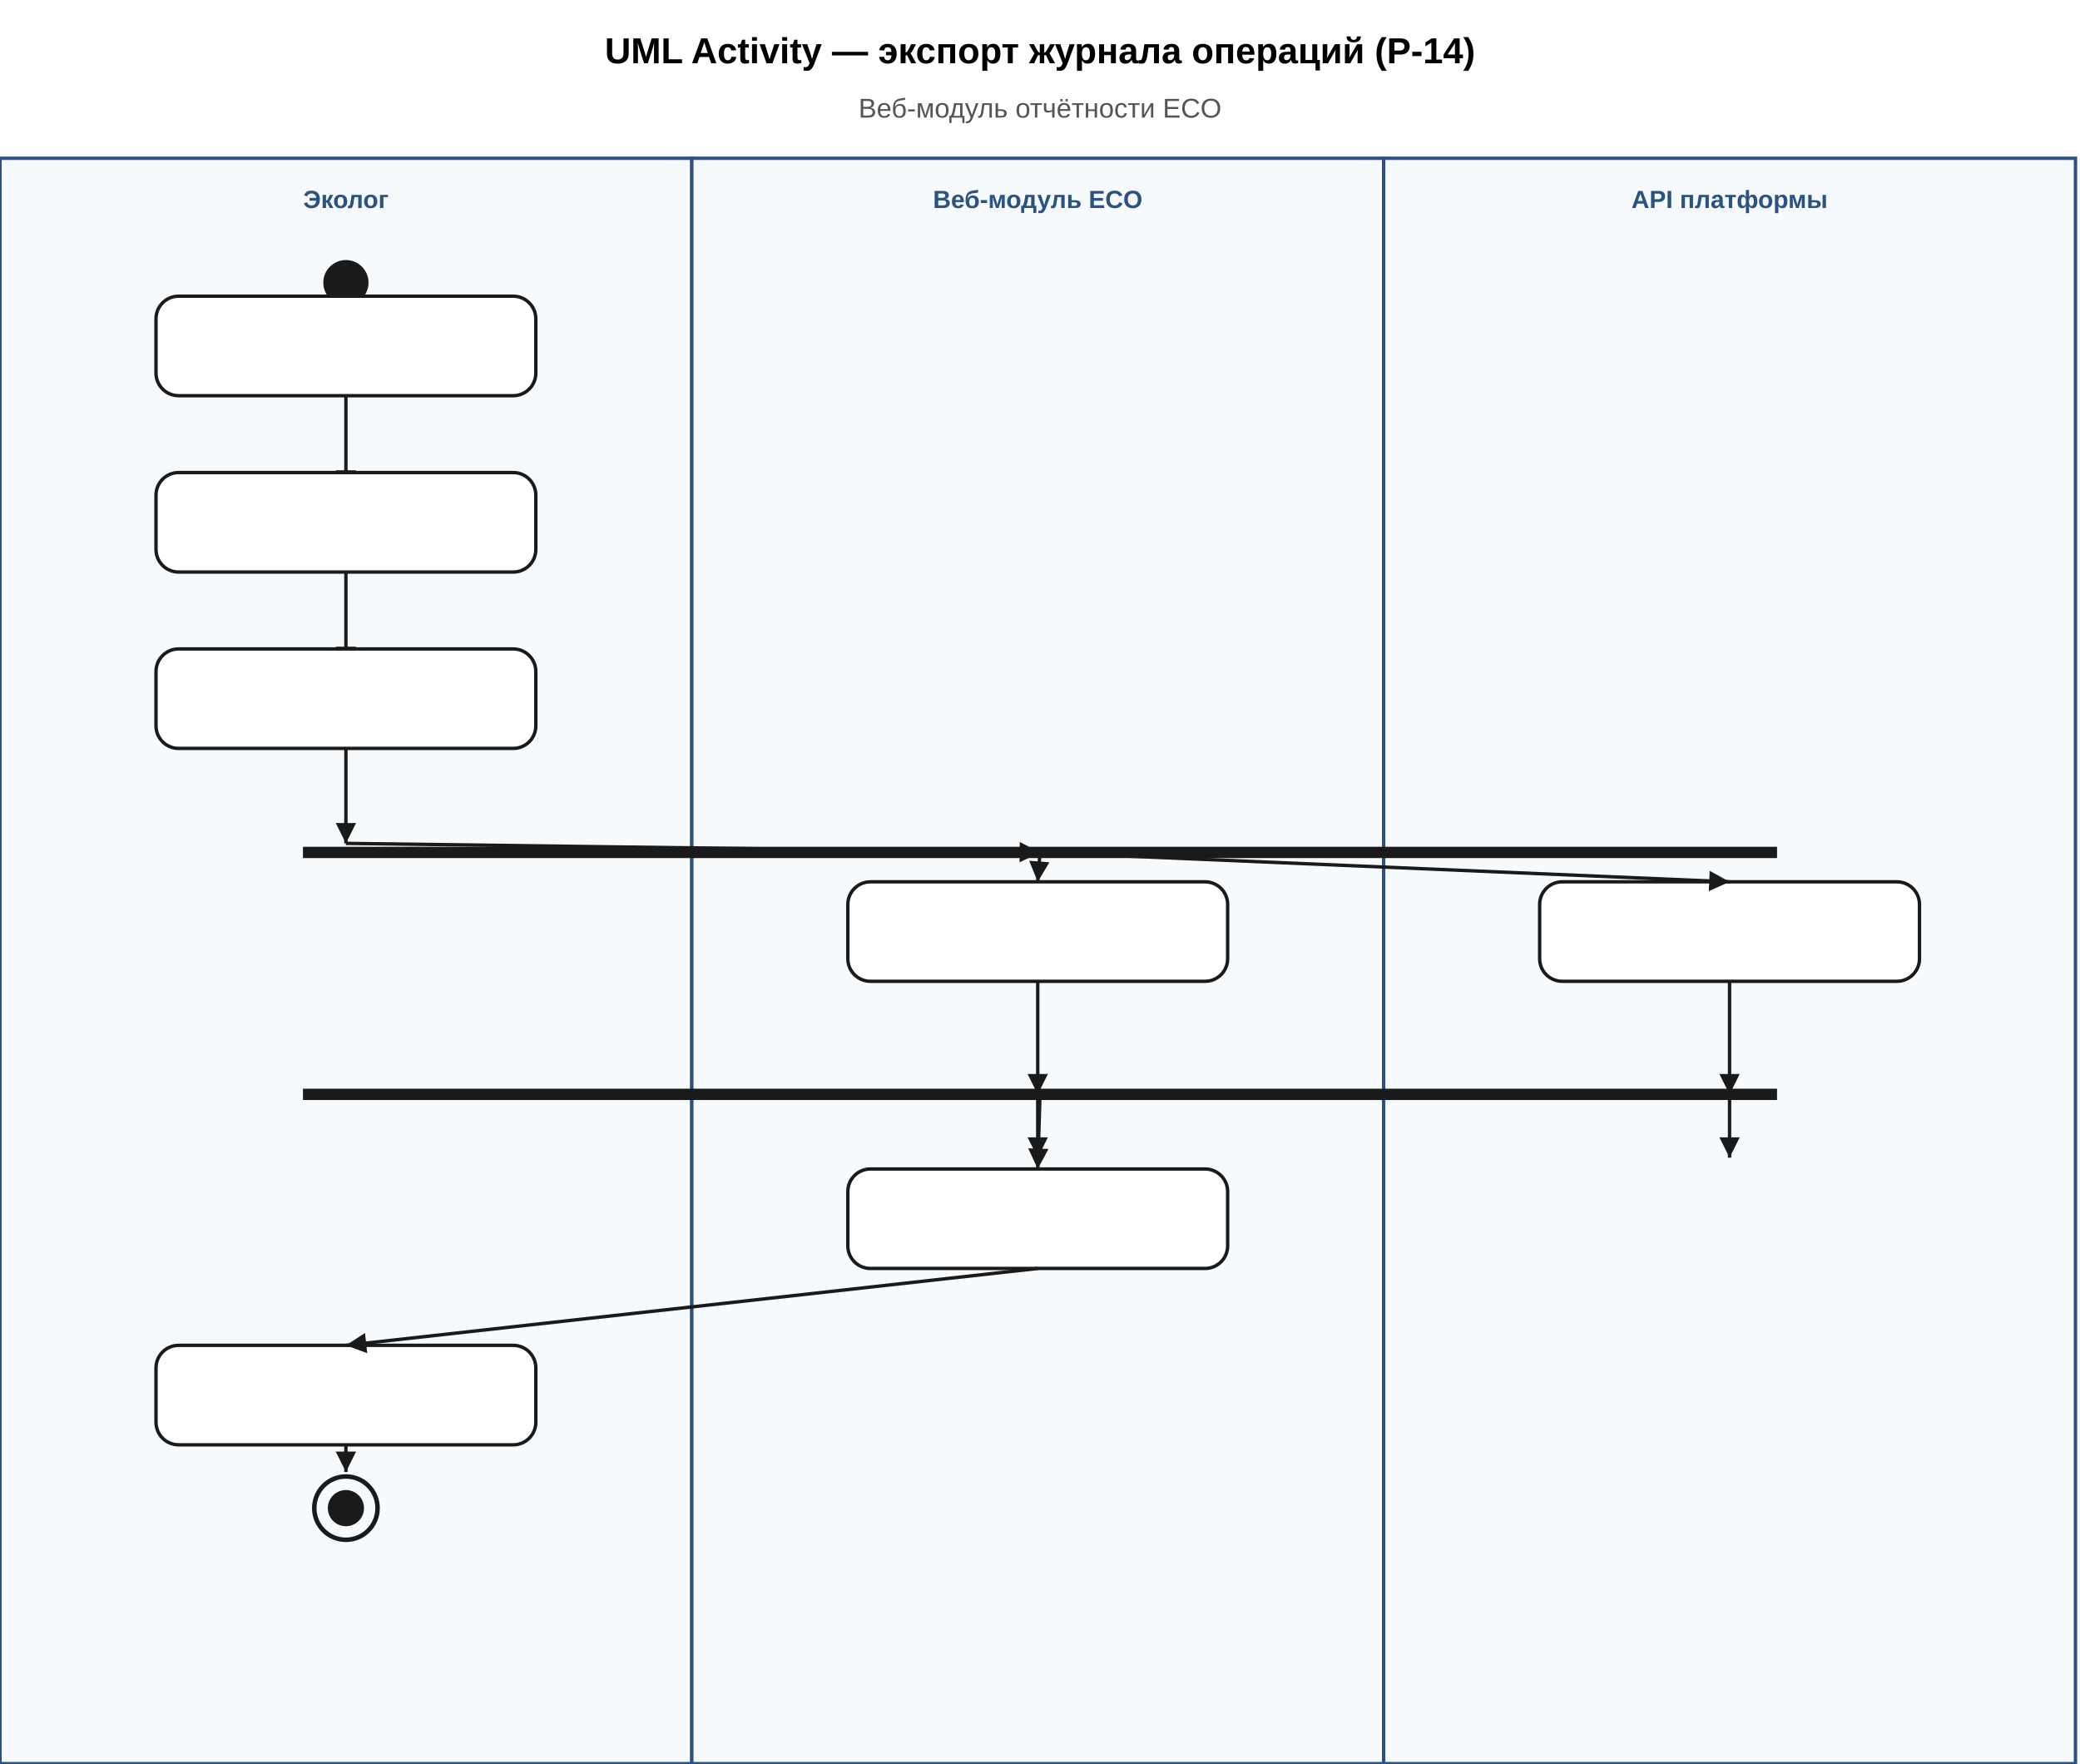
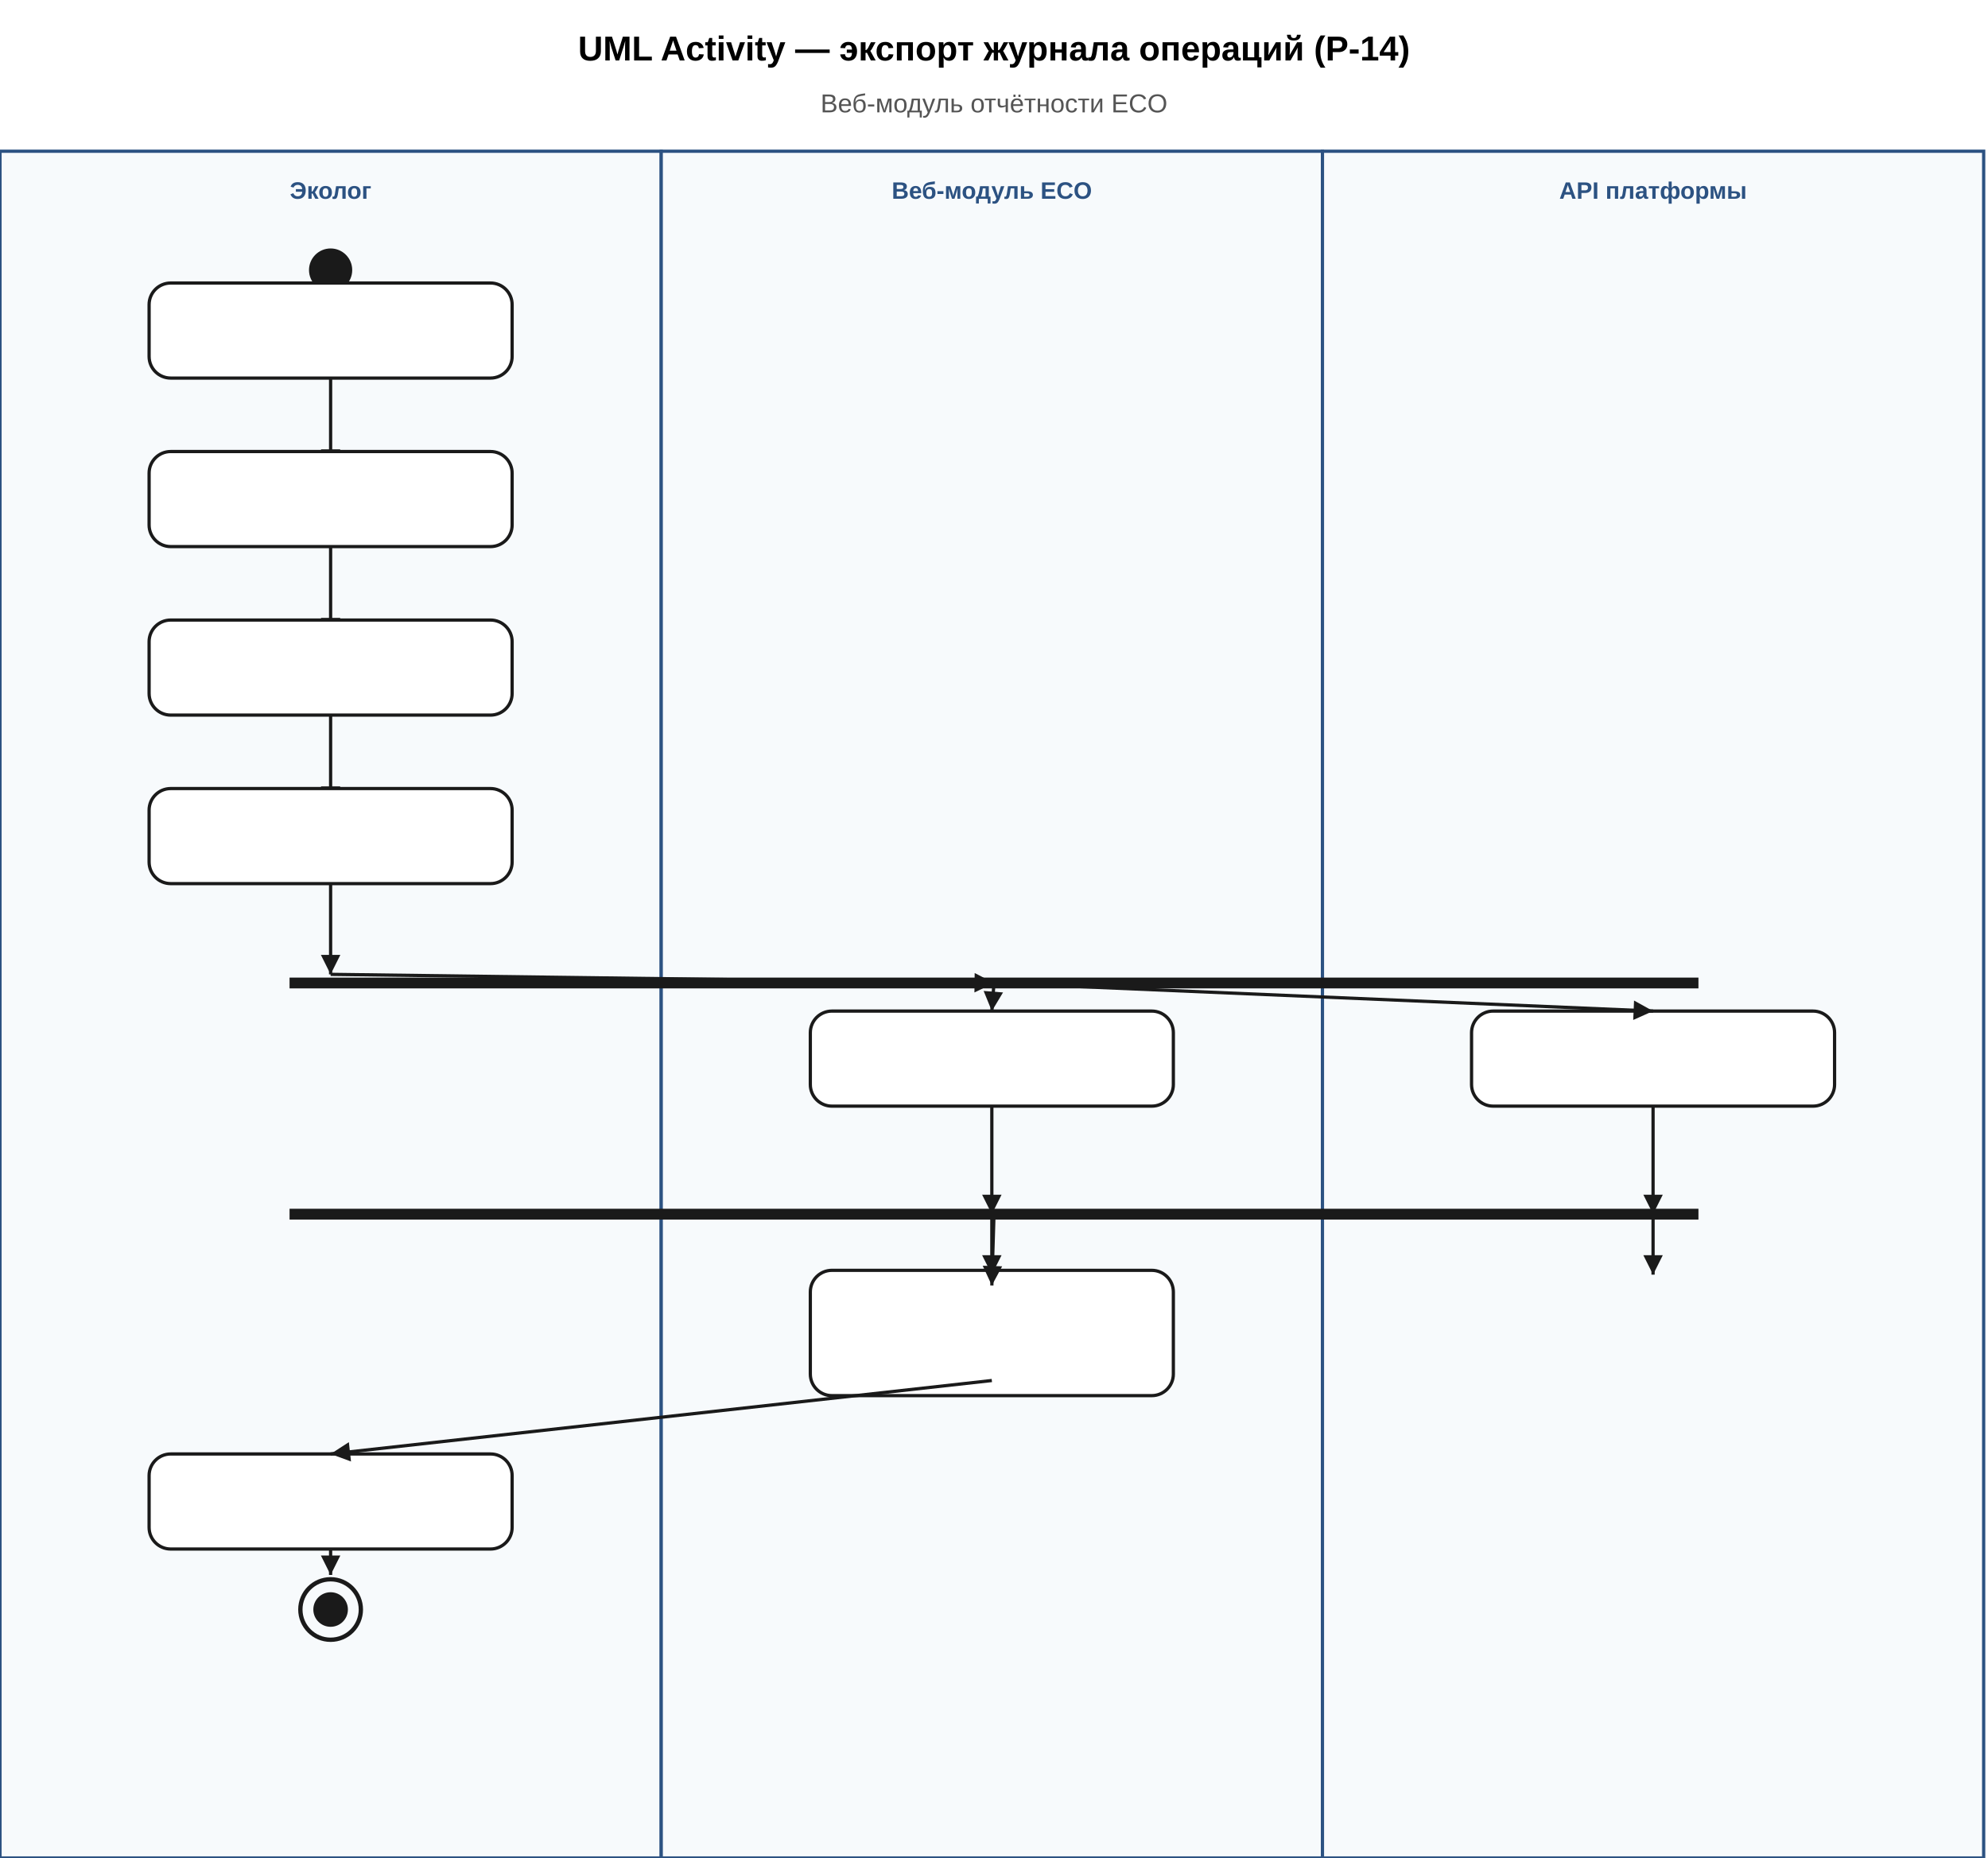
- <svg xmlns="http://www.w3.org/2000/svg" width="920" height="780" viewBox="0 0 920 780">
+ <svg xmlns="http://www.w3.org/2000/svg" width="920" height="860" viewBox="0 0 920 860">
  <rect width="100%" height="100%" fill="#fff" />
  <text x="460" y="28" text-anchor="middle" font-size="16" font-weight="600" font-family="Arial, Helvetica, sans-serif">UML Activity — экспорт журнала операций (P-14)</text>
  <text x="460" y="52" text-anchor="middle" font-size="12" fill="#555" font-family="Arial, Helvetica, sans-serif">Веб-модуль отчётности ECO</text>
  <defs>
    <marker id="arrow" markerWidth="8" markerHeight="8" refX="6" refY="3" orient="auto">
      <path d="M0,0 L6,3 L0,6 Z" fill="#1a1a1a" />
    </marker>
  </defs>
-   <rect x="0" y="70" width="306" height="710" fill="#f7fafc" stroke="#2c5282" stroke-width="1.5" />
+   <rect x="0" y="70" width="306" height="790" fill="#f7fafc" stroke="#2c5282" stroke-width="1.5" />
  <text x="153" y="92" text-anchor="middle" font-size="11" font-weight="600" font-family="Arial, Helvetica, sans-serif" fill="#2c5282">Эколог</text>
-   <rect x="306" y="70" width="306" height="710" fill="#f7fafc" stroke="#2c5282" stroke-width="1.5" />
+   <rect x="306" y="70" width="306" height="790" fill="#f7fafc" stroke="#2c5282" stroke-width="1.5" />
  <text x="459" y="92" text-anchor="middle" font-size="11" font-weight="600" font-family="Arial, Helvetica, sans-serif" fill="#2c5282">Веб-модуль ECO</text>
-   <rect x="612" y="70" width="306" height="710" fill="#f7fafc" stroke="#2c5282" stroke-width="1.5" />
+   <rect x="612" y="70" width="306" height="790" fill="#f7fafc" stroke="#2c5282" stroke-width="1.5" />
  <text x="765" y="92" text-anchor="middle" font-size="11" font-weight="600" font-family="Arial, Helvetica, sans-serif" fill="#2c5282">API платформы</text>
  <circle cx="153" cy="125" r="10" fill="#1a1a1a" />
  <line x1="153" y1="135" x2="153" y2="153" stroke="#1a1a1a" stroke-width="1.5" marker-end="url(#arrow)" />
  <rect x="69" y="131" width="168" height="44" rx="10" ry="10" fill="#ffffff" stroke="#1a1a1a" stroke-width="1.5" />
  <text text-anchor="middle" font-size="11" font-family="Arial, Helvetica, sans-serif" fill="#1a1a1a">
    <text x="153" y="141">
      <tspan x="153" dy="0">Открыть журнал</tspan>
      <tspan x="153" dy="14">операций</tspan>
    </text>
  </text>
  <line x1="153" y1="175" x2="153" y2="217" stroke="#1a1a1a" stroke-width="1.5" marker-end="url(#arrow)" />
  <rect x="69" y="209" width="168" height="44" rx="10" ry="10" fill="#ffffff" stroke="#1a1a1a" stroke-width="1.5" />
  <text text-anchor="middle" font-size="11" font-family="Arial, Helvetica, sans-serif" fill="#1a1a1a">
    <text x="153" y="219">
      <tspan x="153" dy="0">Задать фильтры</tspan>
      <tspan x="153" dy="14">(организация, период)</tspan>
    </text>
  </text>
  <line x1="153" y1="253" x2="153" y2="295" stroke="#1a1a1a" stroke-width="1.5" marker-end="url(#arrow)" />
  <rect x="69" y="287" width="168" height="44" rx="10" ry="10" fill="#ffffff" stroke="#1a1a1a" stroke-width="1.5" />
  <text text-anchor="middle" font-size="11" font-family="Arial, Helvetica, sans-serif" fill="#1a1a1a">
-     <text x="153" y="297">
+     <text x="153" y="303">
      <tspan x="153" dy="0">Запросить экспорт</tspan>
+     </text>
+   </text>
+   <line x1="153" y1="331" x2="153" y2="373" stroke="#1a1a1a" stroke-width="1.5" marker-end="url(#arrow)" />
+   <rect x="69" y="365" width="168" height="44" rx="10" ry="10" fill="#ffffff" stroke="#1a1a1a" stroke-width="1.5" />
+   <text text-anchor="middle" font-size="11" font-family="Arial, Helvetica, sans-serif" fill="#1a1a1a">
+     <text x="153" y="375">
+       <tspan x="153" dy="0">Выбрать формат</tspan>
      <tspan x="153" dy="14">(PDF / XML)</tspan>
    </text>
  </text>
-   <line x1="153" y1="331" x2="153" y2="373" stroke="#1a1a1a" stroke-width="1.5" marker-end="url(#arrow)" />
-   <line x1="134" y1="377" x2="786" y2="377" stroke="#1a1a1a" stroke-width="5" />
-   <rect x="375" y="390" width="168" height="44" rx="10" ry="10" fill="#ffffff" stroke="#1a1a1a" stroke-width="1.5" />
+   <line x1="153" y1="409" x2="153" y2="451" stroke="#1a1a1a" stroke-width="1.5" marker-end="url(#arrow)" />
+   <line x1="134" y1="455" x2="786" y2="455" stroke="#1a1a1a" stroke-width="5" />
+   <rect x="375" y="468" width="168" height="44" rx="10" ry="10" fill="#ffffff" stroke="#1a1a1a" stroke-width="1.5" />
  <text text-anchor="middle" font-size="11" font-family="Arial, Helvetica, sans-serif" fill="#1a1a1a">
-     <text x="459" y="400">
+     <text x="459" y="478">
      <tspan x="459" dy="0">Подготовить шаблон</tspan>
-       <tspan x="459" dy="14">выбранного формата</tspan>
+       <tspan x="459" dy="14">PDF или XML</tspan>
    </text>
  </text>
-   <rect x="681" y="390" width="168" height="44" rx="10" ry="10" fill="#ffffff" stroke="#1a1a1a" stroke-width="1.5" />
+   <rect x="681" y="468" width="168" height="44" rx="10" ry="10" fill="#ffffff" stroke="#1a1a1a" stroke-width="1.5" />
  <text text-anchor="middle" font-size="11" font-family="Arial, Helvetica, sans-serif" fill="#1a1a1a">
-     <text x="765" y="400">
+     <text x="765" y="478">
      <tspan x="765" dy="0">Получить операции</tspan>
      <tspan x="765" dy="14">движения за период</tspan>
    </text>
  </text>
-   <line x1="153" y1="373" x2="460" y2="377" stroke="#1a1a1a" stroke-width="1.5" marker-end="url(#arrow)" />
-   <line x1="460" y1="377" x2="459" y2="390" stroke="#1a1a1a" stroke-width="1.5" marker-end="url(#arrow)" />
-   <line x1="460" y1="377" x2="765" y2="390" stroke="#1a1a1a" stroke-width="1.5" marker-end="url(#arrow)" />
-   <line x1="134" y1="484" x2="786" y2="484" stroke="#1a1a1a" stroke-width="5" />
-   <line x1="459" y1="434" x2="459" y2="484" stroke="#1a1a1a" stroke-width="1.5" marker-end="url(#arrow)" />
-   <line x1="765" y1="434" x2="765" y2="484" stroke="#1a1a1a" stroke-width="1.5" marker-end="url(#arrow)" />
-   <line x1="459" y1="484" x2="459" y2="512" stroke="#1a1a1a" stroke-width="1.5" marker-end="url(#arrow)" />
-   <line x1="765" y1="484" x2="765" y2="512" stroke="#1a1a1a" stroke-width="1.5" marker-end="url(#arrow)" />
-   <rect x="375" y="517" width="168" height="44" rx="10" ry="10" fill="#ffffff" stroke="#1a1a1a" stroke-width="1.5" />
+   <line x1="153" y1="451" x2="460" y2="455" stroke="#1a1a1a" stroke-width="1.5" marker-end="url(#arrow)" />
+   <line x1="460" y1="455" x2="459" y2="468" stroke="#1a1a1a" stroke-width="1.5" marker-end="url(#arrow)" />
+   <line x1="460" y1="455" x2="765" y2="468" stroke="#1a1a1a" stroke-width="1.5" marker-end="url(#arrow)" />
+   <line x1="134" y1="562" x2="786" y2="562" stroke="#1a1a1a" stroke-width="5" />
+   <line x1="459" y1="512" x2="459" y2="562" stroke="#1a1a1a" stroke-width="1.5" marker-end="url(#arrow)" />
+   <line x1="765" y1="512" x2="765" y2="562" stroke="#1a1a1a" stroke-width="1.5" marker-end="url(#arrow)" />
+   <line x1="459" y1="562" x2="459" y2="590" stroke="#1a1a1a" stroke-width="1.5" marker-end="url(#arrow)" />
+   <line x1="765" y1="562" x2="765" y2="590" stroke="#1a1a1a" stroke-width="1.5" marker-end="url(#arrow)" />
+   <rect x="375" y="588" width="168" height="58" rx="10" ry="10" fill="#ffffff" stroke="#1a1a1a" stroke-width="1.5" />
  <text text-anchor="middle" font-size="11" font-family="Arial, Helvetica, sans-serif" fill="#1a1a1a">
-     <text x="459" y="527">
+     <text x="459" y="599">
      <tspan x="459" dy="0">Объединить данные</tspan>
      <tspan x="459" dy="14">и сформировать файл</tspan>
+       <tspan x="459" dy="14">(PDF / XML)</tspan>
    </text>
  </text>
-   <line x1="460" y1="484" x2="459" y2="517" stroke="#1a1a1a" stroke-width="1.5" marker-end="url(#arrow)" />
-   <rect x="69" y="595" width="168" height="44" rx="10" ry="10" fill="#ffffff" stroke="#1a1a1a" stroke-width="1.5" />
+   <line x1="460" y1="562" x2="459" y2="595" stroke="#1a1a1a" stroke-width="1.5" marker-end="url(#arrow)" />
+   <rect x="69" y="673" width="168" height="44" rx="10" ry="10" fill="#ffffff" stroke="#1a1a1a" stroke-width="1.5" />
  <text text-anchor="middle" font-size="11" font-family="Arial, Helvetica, sans-serif" fill="#1a1a1a">
-     <text x="153" y="611">
+     <text x="153" y="689">
      <tspan x="153" dy="0">Скачать отчёт</tspan>
    </text>
  </text>
-   <line x1="459" y1="561" x2="153" y2="595" stroke="#1a1a1a" stroke-width="1.5" marker-end="url(#arrow)" />
-   <circle cx="153" cy="667" r="14" fill="none" stroke="#1a1a1a" stroke-width="2" />
-   <circle cx="153" cy="667" r="8" fill="#1a1a1a" />
-   <line x1="153" y1="639" x2="153" y2="651" stroke="#1a1a1a" stroke-width="1.5" marker-end="url(#arrow)" />
+   <line x1="459" y1="639" x2="153" y2="673" stroke="#1a1a1a" stroke-width="1.5" marker-end="url(#arrow)" />
+   <circle cx="153" cy="745" r="14" fill="none" stroke="#1a1a1a" stroke-width="2" />
+   <circle cx="153" cy="745" r="8" fill="#1a1a1a" />
+   <line x1="153" y1="717" x2="153" y2="729" stroke="#1a1a1a" stroke-width="1.5" marker-end="url(#arrow)" />
</svg>
